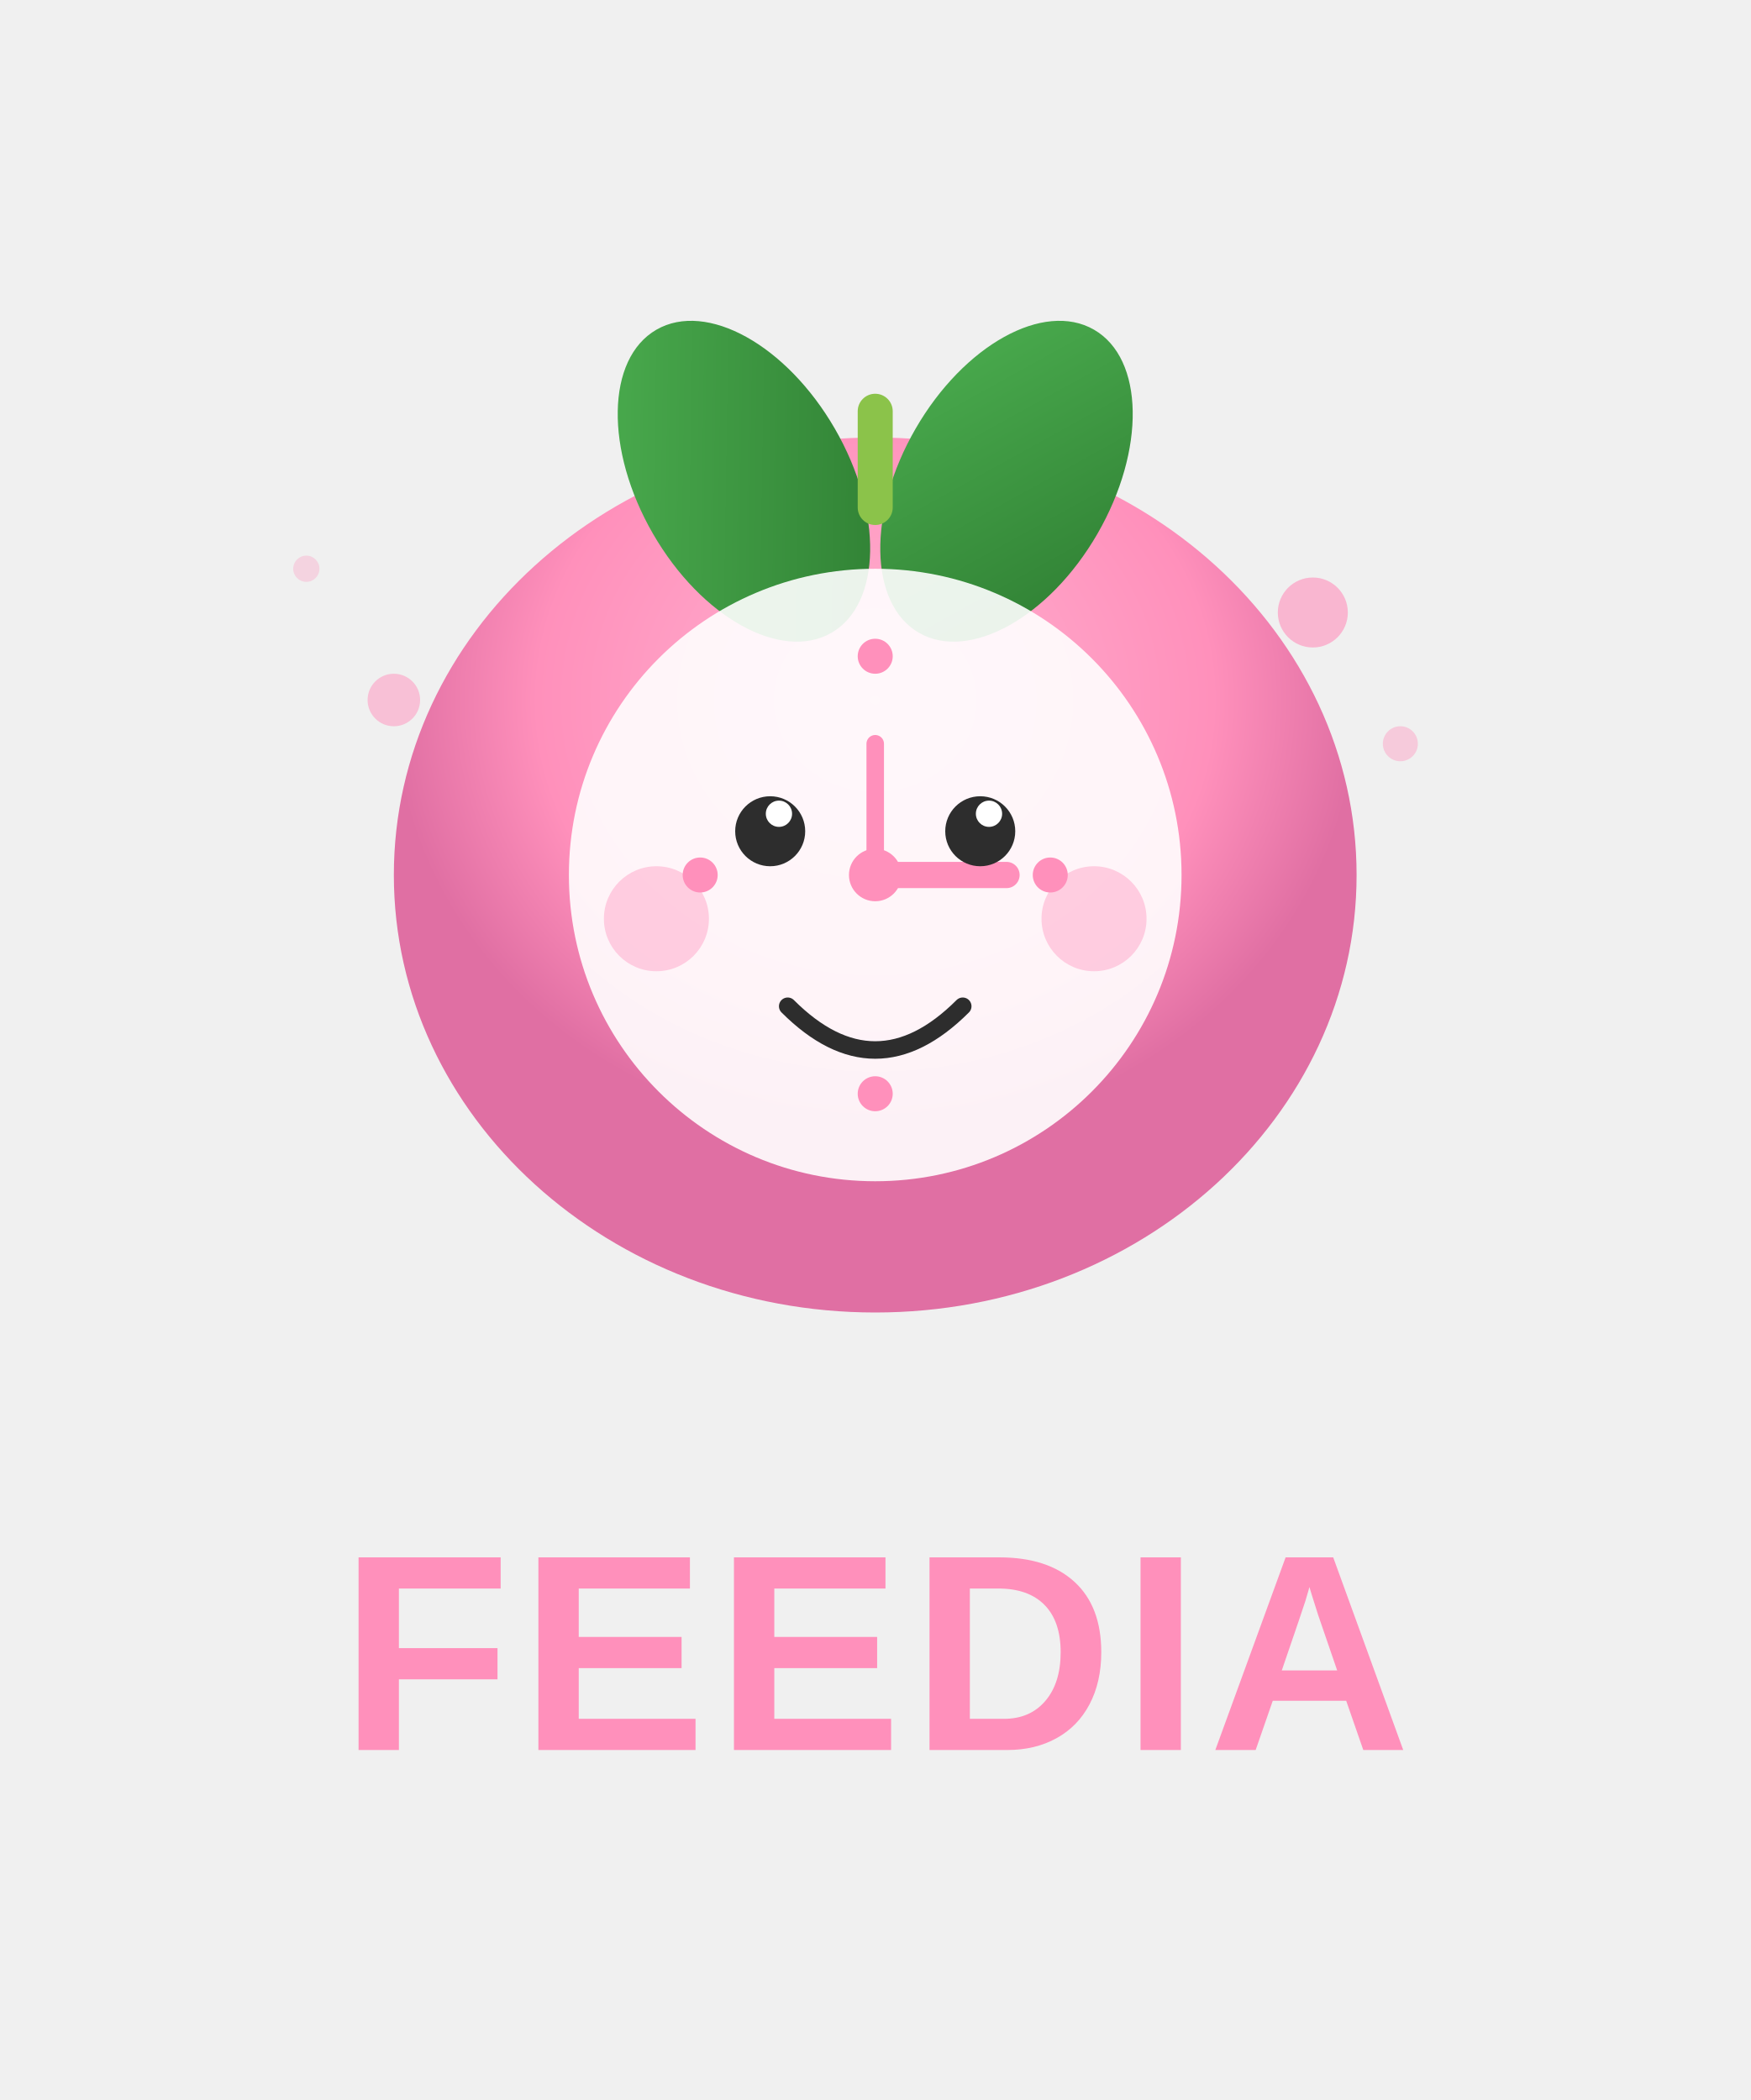
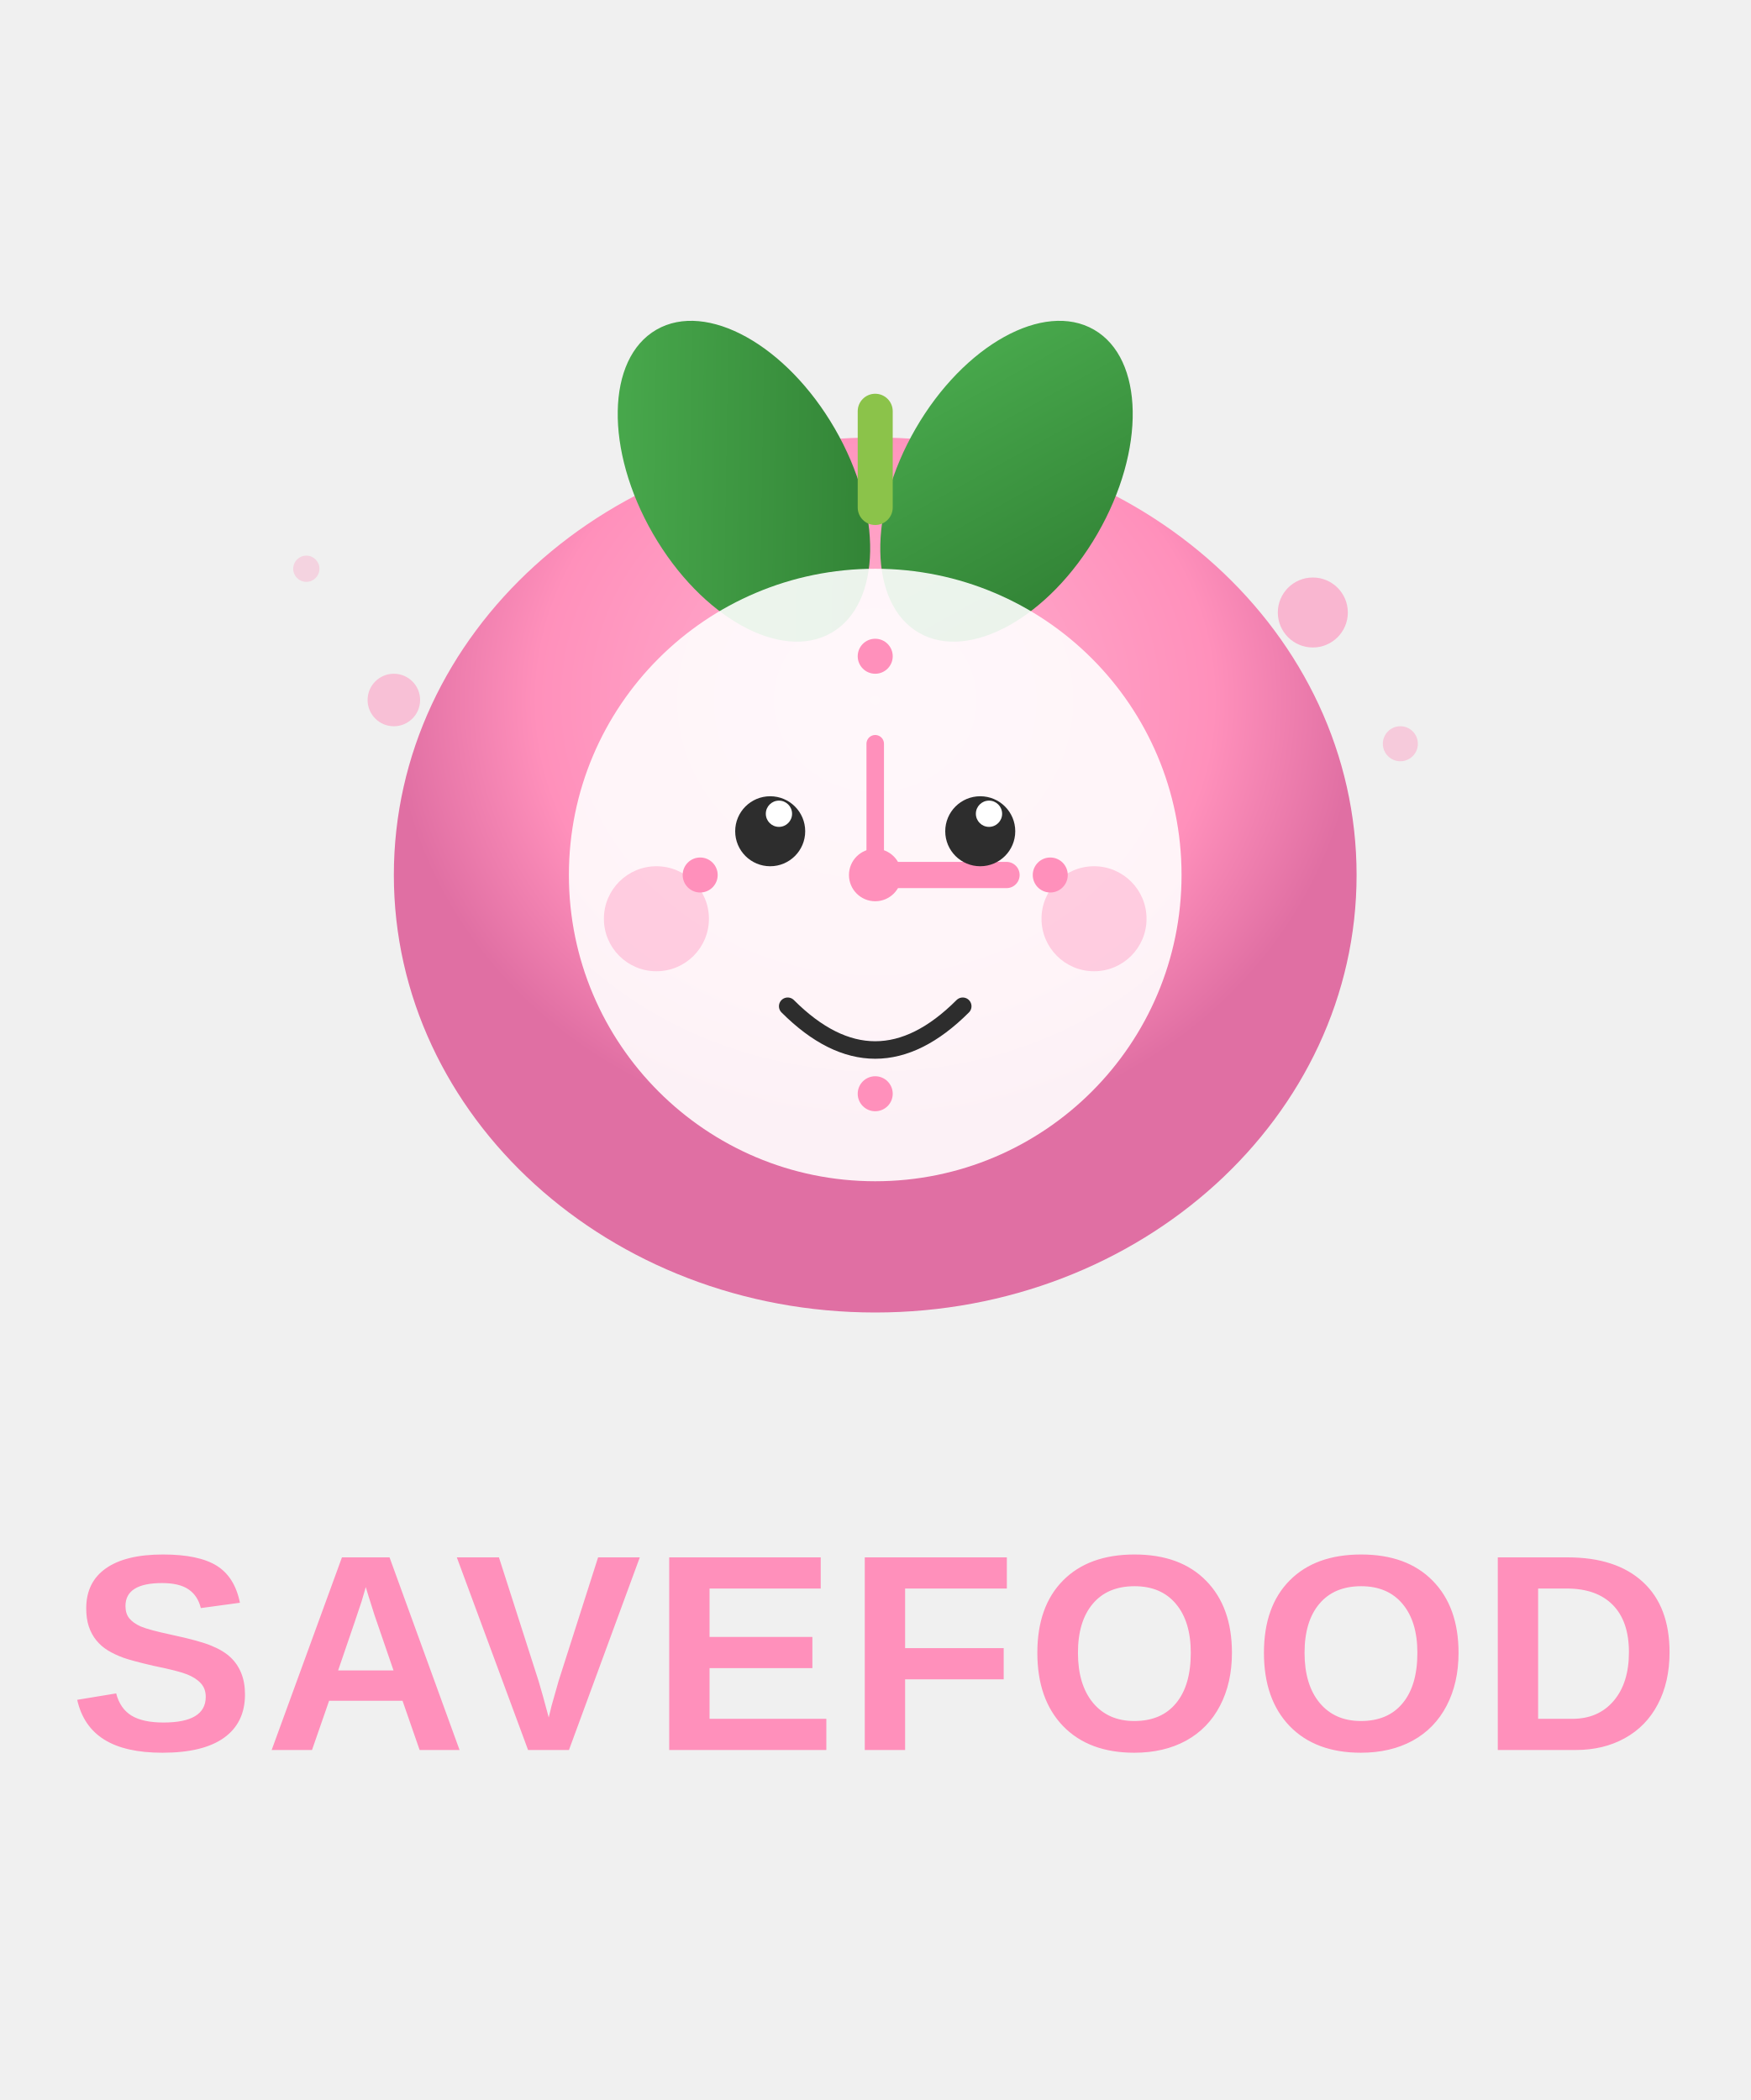
<svg xmlns="http://www.w3.org/2000/svg" viewBox="0 0 200 240">
  <defs>
    <radialGradient id="fruitGradient" cx="50%" cy="30%">
      <stop offset="0%" stop-color="#FFB3D1" />
      <stop offset="70%" stop-color="#FF90BB" />
      <stop offset="100%" stop-color="#E06FA3" />
    </radialGradient>
    <linearGradient id="leafGradient" x1="0%" y1="0%" x2="100%" y2="100%">
      <stop offset="0%" stop-color="#4CAF50" />
      <stop offset="100%" stop-color="#2E7D32" />
    </linearGradient>
  </defs>
  <ellipse cx="100" cy="100" rx="55" ry="50" fill="url(#fruitGradient)" />
  <ellipse cx="85" cy="55" rx="12" ry="20" fill="url(#leafGradient)" transform="rotate(-30 85 55)" />
  <ellipse cx="115" cy="55" rx="12" ry="20" fill="url(#leafGradient)" transform="rotate(30 115 55)" />
  <rect x="98" y="45" width="4" height="15" rx="2" fill="#8BC34A" />
  <circle cx="100" cy="100" r="35" fill="#FFFFFF" opacity="0.9" />
  <circle cx="100" cy="75" r="2" fill="#FF90BB" />
  <circle cx="120" cy="100" r="2" fill="#FF90BB" />
  <circle cx="100" cy="125" r="2" fill="#FF90BB" />
  <circle cx="80" cy="100" r="2" fill="#FF90BB" />
  <line x1="100" y1="100" x2="115" y2="100" stroke="#FF90BB" stroke-width="3" stroke-linecap="round" />
  <line x1="100" y1="100" x2="100" y2="85" stroke="#FF90BB" stroke-width="2" stroke-linecap="round" />
  <circle cx="100" cy="100" r="3" fill="#FF90BB" />
  <circle cx="88" cy="95" r="4" fill="#2D2D2D" />
  <circle cx="112" cy="95" r="4" fill="#2D2D2D" />
  <circle cx="89" cy="93" r="1.5" fill="#FFFFFF" />
  <circle cx="113" cy="93" r="1.5" fill="#FFFFFF" />
  <circle cx="75" cy="105" r="6" fill="#FF90BB" opacity="0.4" />
  <circle cx="125" cy="105" r="6" fill="#FF90BB" opacity="0.4" />
  <path d="M90 115 Q100 125 110 115" stroke="#2D2D2D" stroke-width="2" fill="none" stroke-linecap="round" />
  <circle cx="150" cy="70" r="4" fill="#FF90BB" opacity="0.6" />
  <circle cx="160" cy="85" r="2" fill="#FF90BB" opacity="0.4" />
  <circle cx="45" cy="80" r="3" fill="#FF90BB" opacity="0.5" />
  <circle cx="35" cy="65" r="1.5" fill="#FF90BB" opacity="0.3" />
-   <text x="100" y="200" text-anchor="middle" font-family="Comic Sans MS, cursive, Arial" font-size="32" font-weight="600" fill="#FF90BB" letter-spacing="1px">FEEDIA</text>
+   <text x="100" y="200" text-anchor="middle" font-family="Comic Sans MS, cursive, Arial" font-size="32" font-weight="600" fill="#FF90BB" letter-spacing="1px">SAVEFOOD</text>
</svg>
